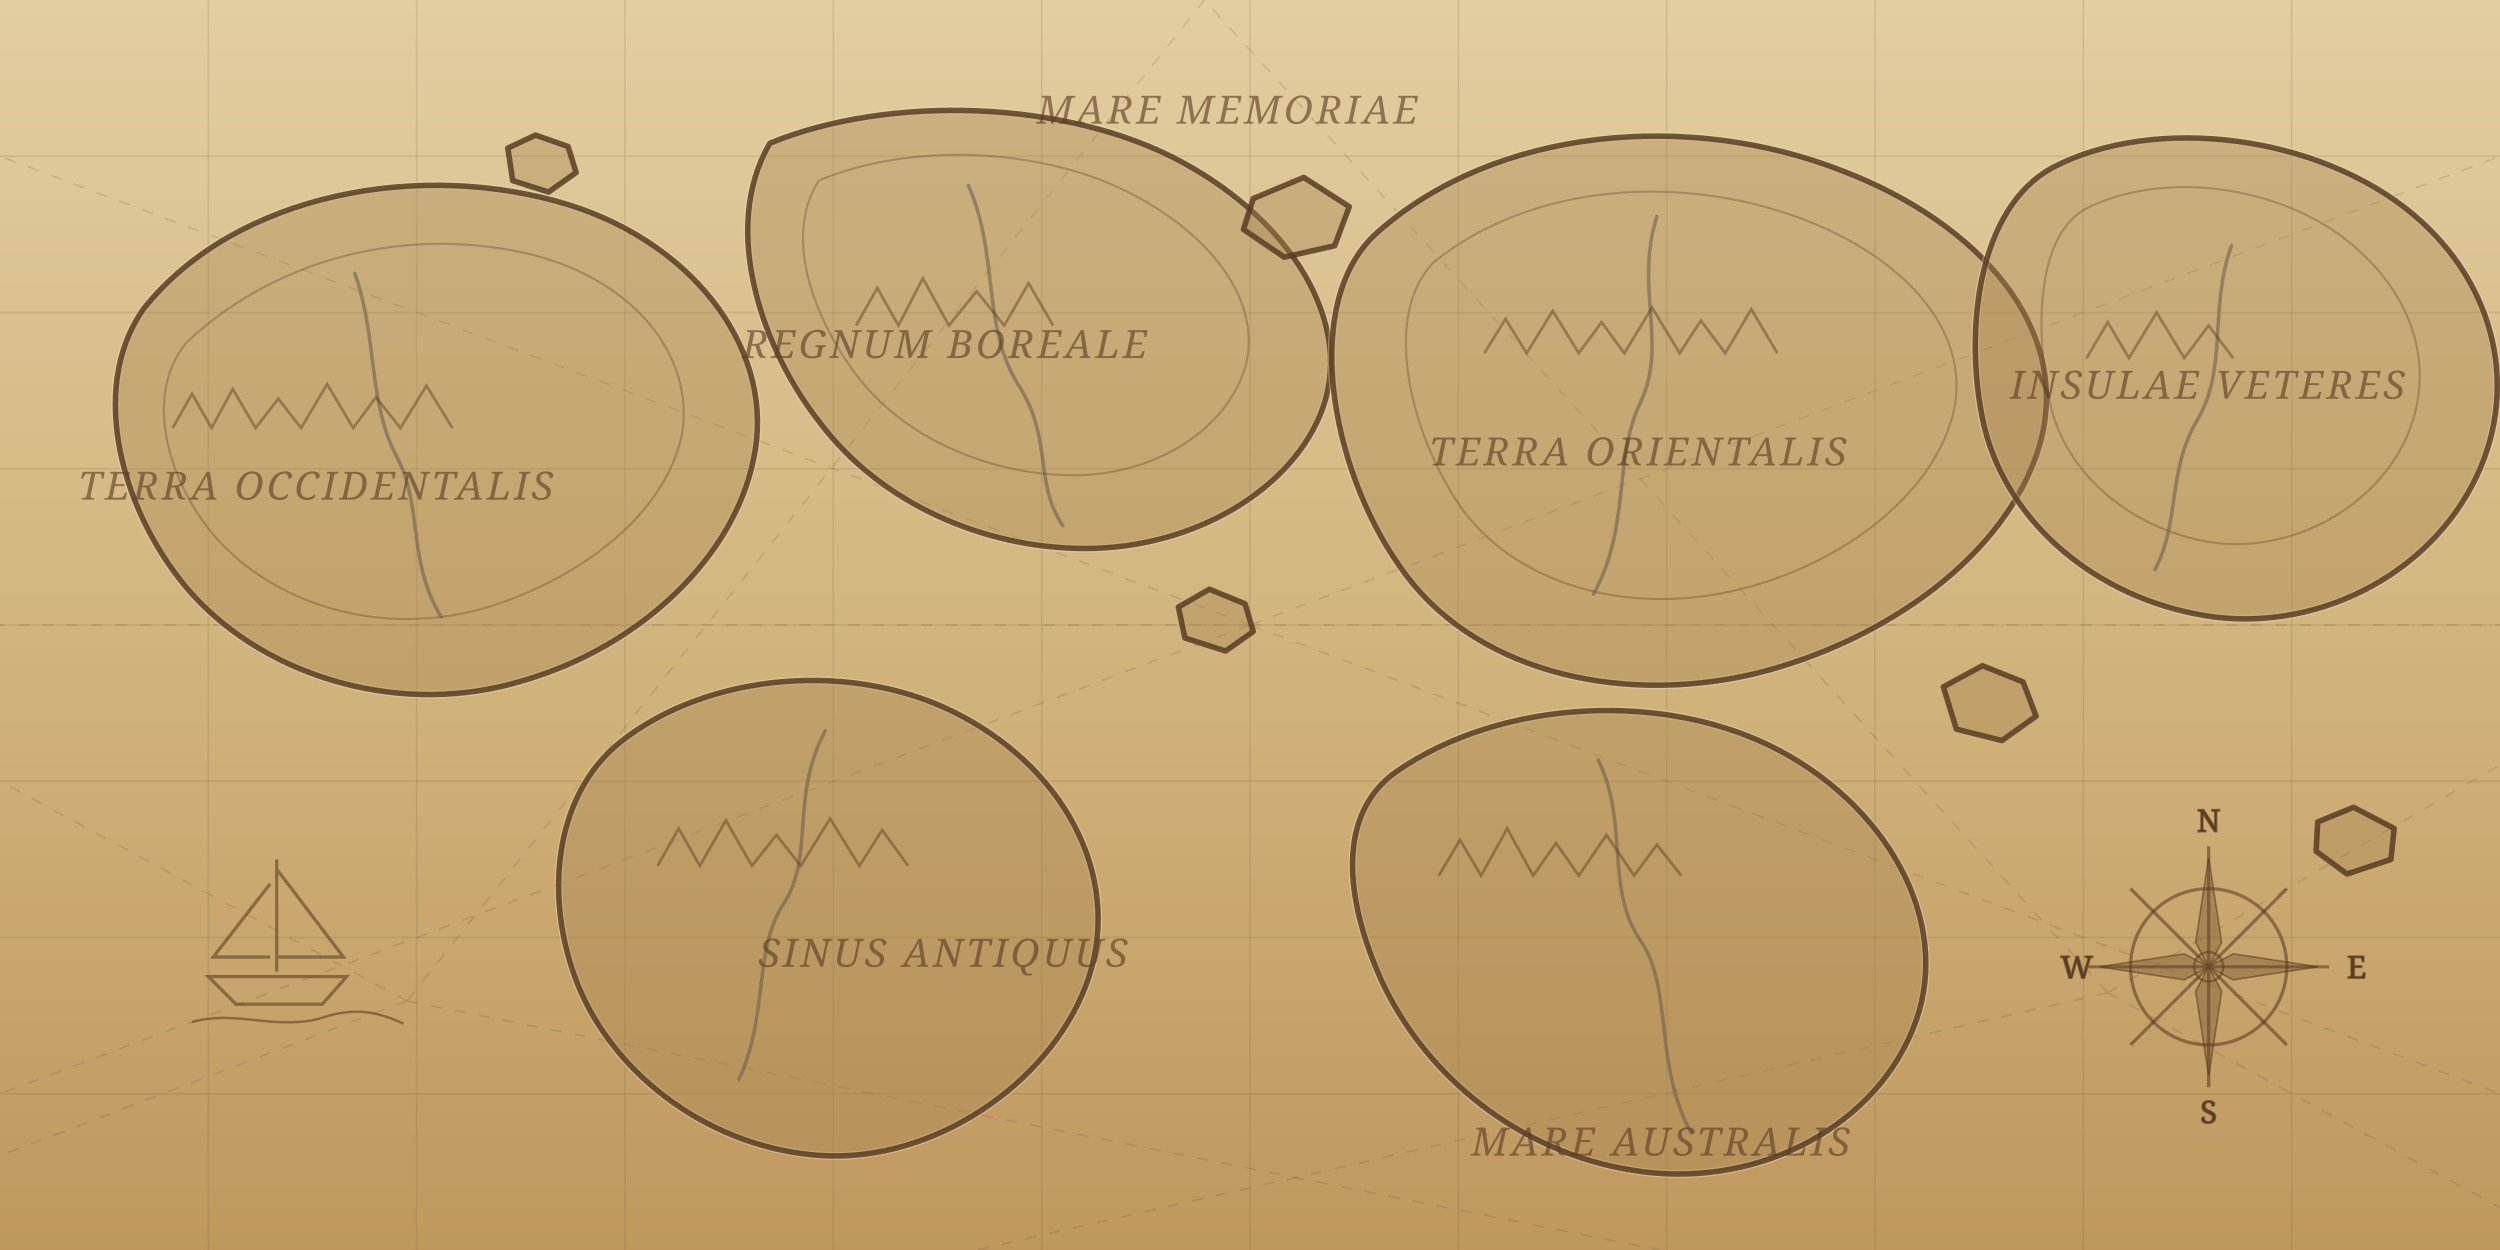
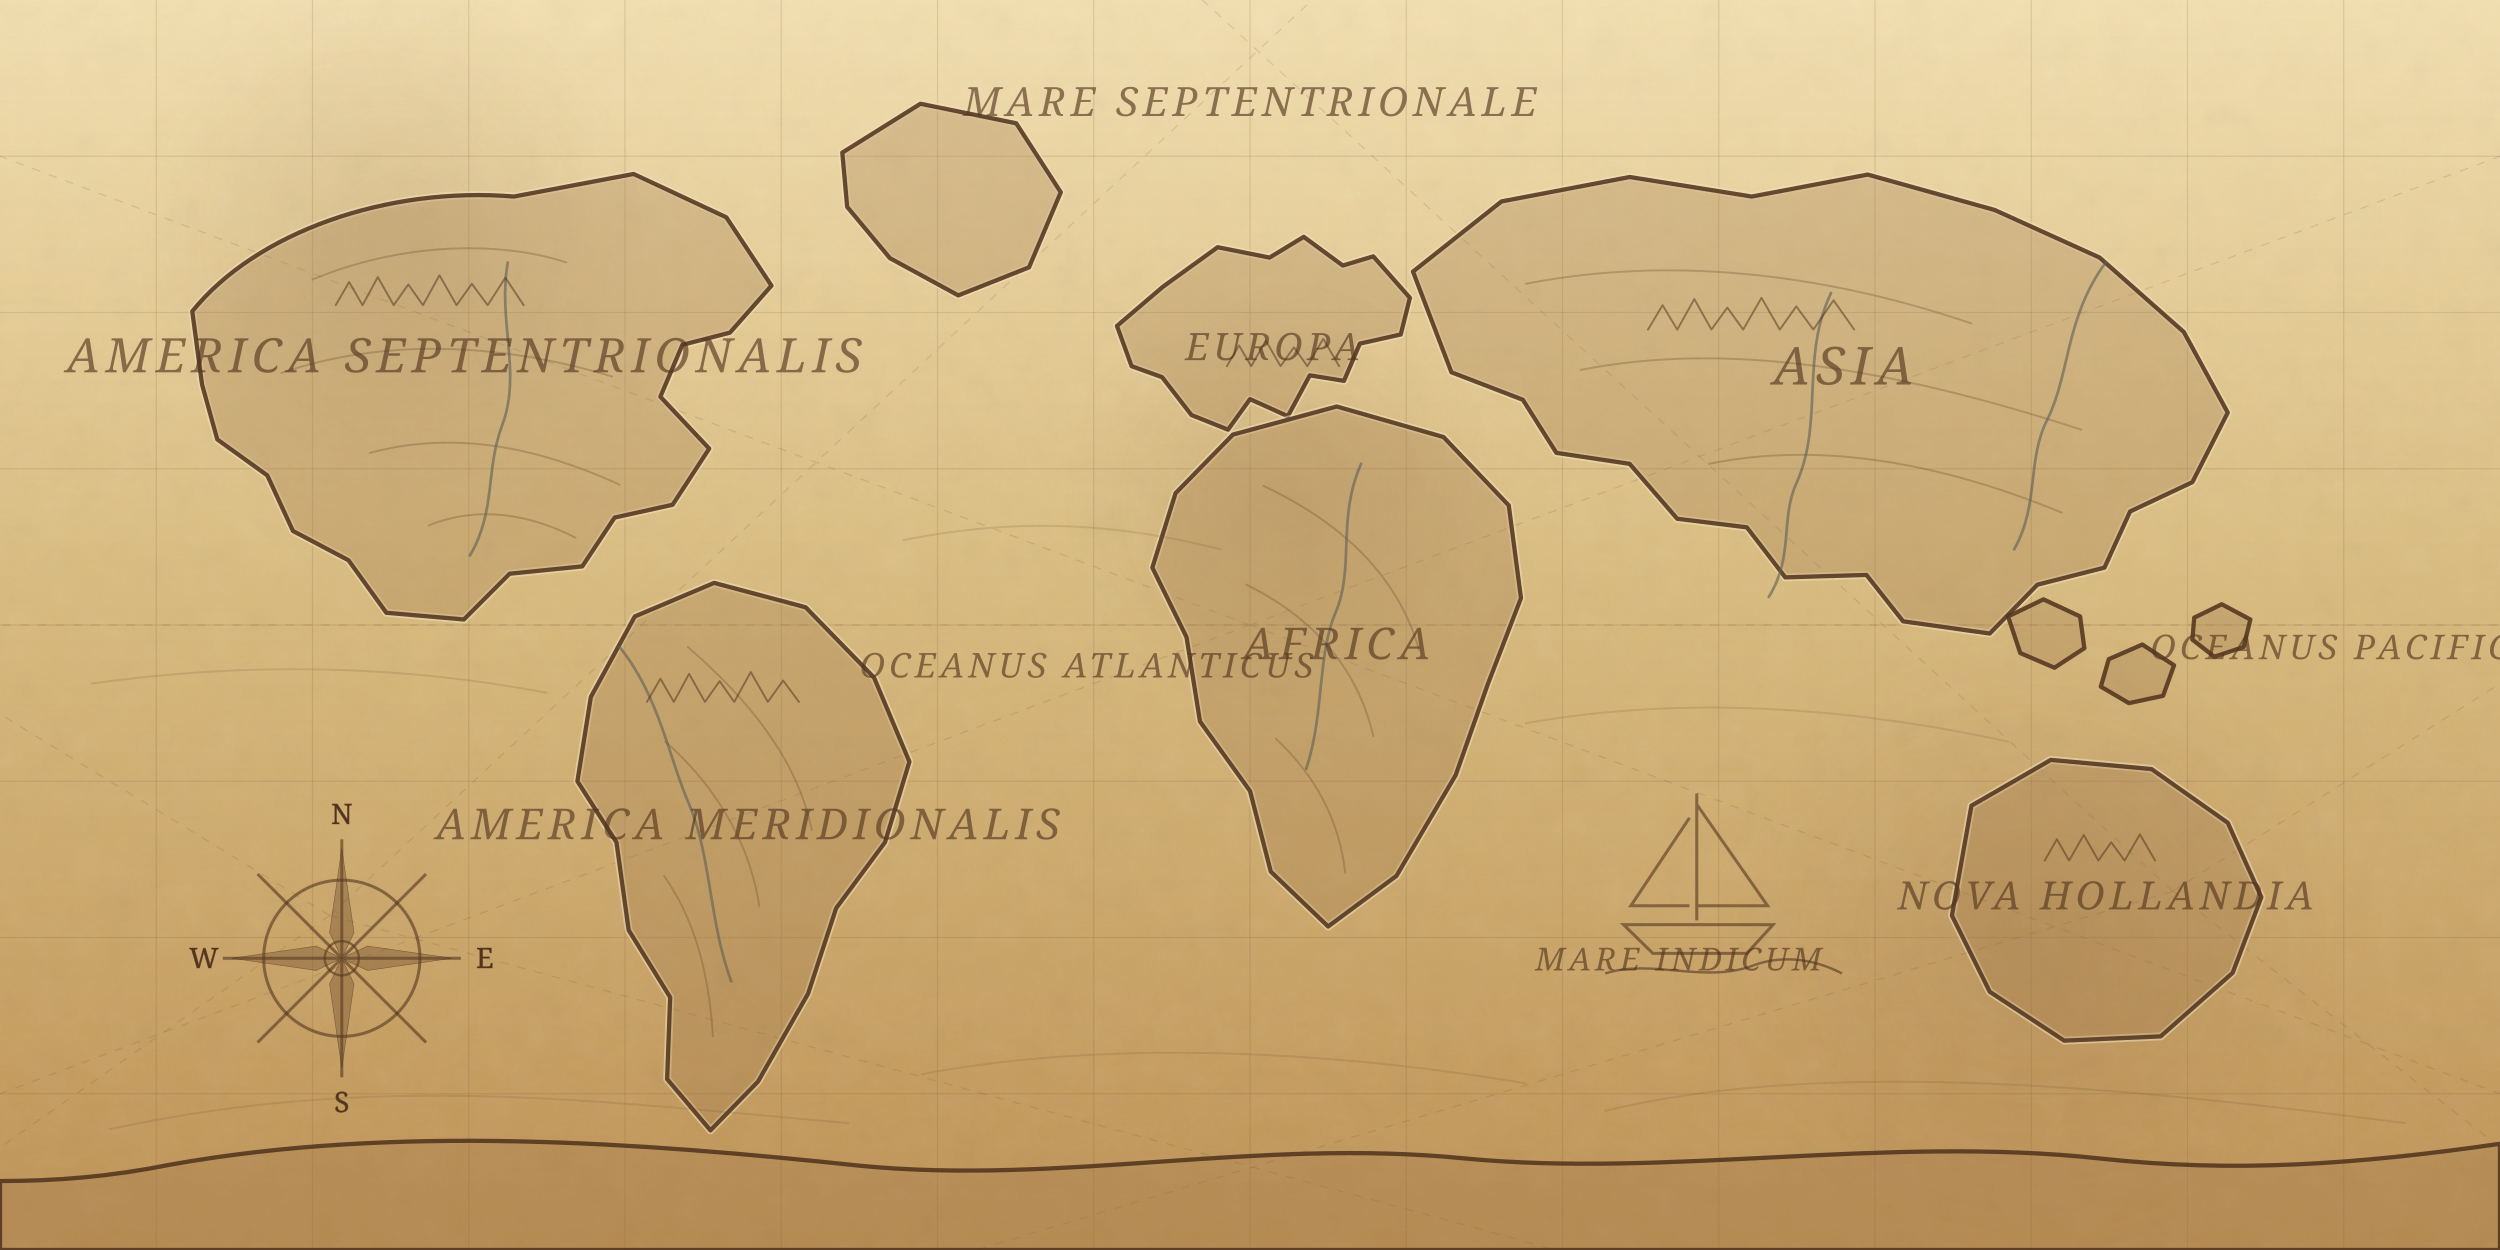
- <svg xmlns="http://www.w3.org/2000/svg" width="1536" height="768" viewBox="0 0 1536 768">
+ <svg xmlns="http://www.w3.org/2000/svg" width="4096" height="2048" viewBox="0 0 4096 2048">
  <defs>
    <linearGradient id="paper" x1="0" y1="0" x2="0" y2="1">
-       <stop offset="0" stop-color="#ead7aa" />
-       <stop offset=".52" stop-color="#d7bb82" />
-       <stop offset="1" stop-color="#c39b60" />
+       <stop offset="0" stop-color="#f2dfb0" />
+       <stop offset=".48" stop-color="#d8ba7d" />
+       <stop offset="1" stop-color="#bd9154" />
    </linearGradient>
-     <filter id="papergrain" x="-10%" y="-10%" width="120%" height="120%">
-       <feTurbulence type="fractalNoise" baseFrequency=".035" numOctaves="4" seed="17" result="noise" />
-       <feColorMatrix in="noise" type="saturate" values="0" />
+     <radialGradient id="stain">
+       <stop offset="0" stop-color="#6f4726" stop-opacity=".13" />
+       <stop offset="1" stop-color="#6f4726" stop-opacity="0" />
+     </radialGradient>
+     <filter id="grain" x="-10%" y="-10%" width="120%" height="120%">
+       <feTurbulence type="fractalNoise" baseFrequency=".018" numOctaves="4" seed="27" />
+       <feColorMatrix type="saturate" values="0" />
      <feComponentTransfer>
-         <feFuncA type="table" tableValues="0 .10" />
+         <feFuncA type="table" tableValues="0 .13" />
      </feComponentTransfer>
-       <feBlend in="SourceGraphic" mode="multiply" />
    </filter>
-     <style>.grid{stroke:#6f5132;stroke-opacity:.16;stroke-width:1}.coastHalo{fill:none;stroke:#f2dfb5;stroke-opacity:.38;stroke-width:5}.coast{fill:#a8834e;fill-opacity:.36;stroke:#543820;stroke-opacity:.82;stroke-width:3.4;stroke-linejoin:round}.inner{fill:none;stroke:#67472a;stroke-opacity:.36;stroke-width:1.3}.river{fill:none;stroke:#665c49;stroke-opacity:.55;stroke-width:2.2;stroke-linecap:round}.mountain{fill:none;stroke:#5c3c22;stroke-opacity:.46;stroke-width:1.7}.rhumb{fill:none;stroke:#5f4227;stroke-opacity:.17;stroke-width:1;stroke-dasharray:7 8}.label{fill:#5d3e25;fill-opacity:.63;font:italic 24px Georgia,serif;letter-spacing:.08em}.small{font-size:18px;fill-opacity:.52}.orn{fill:none;stroke:#56391f;stroke-opacity:.56}</style>
+     <style>
+     .grid{fill:none;stroke:#6b4c2f;stroke-opacity:.16;stroke-width:2}
+     .coastHalo{fill:none;stroke:#f5e5bd;stroke-opacity:.50;stroke-width:13;stroke-linejoin:round}
+     .land{fill:#9c7648;fill-opacity:.27;stroke:#50331e;stroke-opacity:.86;stroke-width:7;stroke-linejoin:round}
+     .inner{fill:none;stroke:#6d4a2b;stroke-opacity:.31;stroke-width:3.2;stroke-linecap:round}
+     .river{fill:none;stroke:#5f6258;stroke-opacity:.62;stroke-width:4.5;stroke-linecap:round}
+     .mount{fill:none;stroke:#51341e;stroke-opacity:.52;stroke-width:3.2;stroke-linecap:round;stroke-linejoin:round}
+     .rhumb{fill:none;stroke:#624126;stroke-opacity:.16;stroke-width:2;stroke-dasharray:14 15}
+     .label{fill:#54361f;fill-opacity:.64;font-family:Georgia,serif;font-style:italic;letter-spacing:.12em;text-anchor:middle}
+     .orn{fill:none;stroke:#50331e;stroke-opacity:.58}
+   </style>
  </defs>
-   <rect width="1536" height="768" fill="url(#paper)" />
-   <rect width="1536" height="768" fill="#8a6a40" opacity=".08" filter="url(#papergrain)" />
-   <g>
-     <path class="grid" d="M0 96H1536M0 192H1536M0 288H1536M0 384H1536M0 480H1536M0 576H1536M0 672H1536" />
-     <path class="grid" d="M128 0V768M256 0V768M384 0V768M512 0V768M640 0V768M768 0V768M896 0V768M1024 0V768M1152 0V768M1280 0V768M1408 0V768" />
+   <rect width="4096" height="2048" fill="url(#paper)" />
+   <rect width="4096" height="2048" filter="url(#grain)" opacity=".62" />
+   <circle cx="640" cy="390" r="420" fill="url(#stain)" />
+   <circle cx="3330" cy="1540" r="520" fill="url(#stain)" />
+   <circle cx="2100" cy="820" r="360" fill="url(#stain)" />
+   <g class="grid">
+     <path d="M0 256H4096M0 512H4096M0 768H4096M0 1024H4096M0 1280H4096M0 1536H4096M0 1792H4096" />
+     <path d="M256 0V2048M512 0V2048M768 0V2048M1024 0V2048M1280 0V2048M1536 0V2048M1792 0V2048M2048 0V2048M2304 0V2048M2560 0V2048M2816 0V2048M3072 0V2048M3328 0V2048M3584 0V2048M3840 0V2048" />
  </g>
  <g class="rhumb">
-     <path d="M768 384L0 96M768 384L0 384M768 384L0 672M768 384L1536 96M768 384L1536 384M768 384L1536 672" />
-     <path d="M250 615L0 480M250 615L0 710M250 615L740 0M250 615L1020 768" />
-     <path d="M1295 610L1536 470M1295 610L1536 742M1295 610L740 0M1295 610L600 768" />
+     <path d="M2048 1024L0 256M2048 1024L0 1024M2048 1024L0 1792M2048 1024L4096 256M2048 1024L4096 1024M2048 1024L4096 1792" />
+     <path d="M540 1500L0 1170M540 1500L0 1880M540 1500L2150 0M540 1500L2550 2048" />
+     <path d="M3560 1460L4096 1120M3560 1460L4096 1880M3560 1460L1970 0M3560 1460L1600 2048" />
  </g>
  <g>
-     <path class="coastHalo" d="M88 190C145 118 260 98 350 126C429 151 477 218 463 282C451 342 394 397 322 418C248 441 165 417 118 365C76 318 53 240 88 190Z" />
-     <path class="coast" d="M88 190C145 118 260 98 350 126C429 151 477 218 463 282C451 342 394 397 322 418C248 441 165 417 118 365C76 318 53 240 88 190Z" />
-     <path class="inner" d="M115 210C175 154 258 139 329 157C389 173 427 218 419 267C408 318 355 355 303 372C237 393 173 372 137 335C105 302 86 244 115 210Z" />
-     <path class="coastHalo" d="M473 88C546 58 656 61 727 100C793 136 831 197 813 250C795 301 733 337 667 337C604 337 541 309 504 260C469 216 442 141 473 88Z" />
-     <path class="coast" d="M473 88C546 58 656 61 727 100C793 136 831 197 813 250C795 301 733 337 667 337C604 337 541 309 504 260C469 216 442 141 473 88Z" />
-     <path class="inner" d="M503 111C557 88 636 90 691 117C746 144 776 187 765 226C752 267 706 292 660 292C609 292 558 270 529 234C502 200 480 147 503 111Z" />
-     <path class="coastHalo" d="M846 143C919 78 1038 68 1132 105C1216 137 1274 202 1253 274C1233 341 1159 394 1078 414C992 434 903 411 860 348C817 287 799 185 846 143Z" />
-     <path class="coast" d="M846 143C919 78 1038 68 1132 105C1216 137 1274 202 1253 274C1233 341 1159 394 1078 414C992 434 903 411 860 348C817 287 799 185 846 143Z" />
-     <path class="inner" d="M881 161C942 112 1033 107 1106 134C1173 159 1214 207 1199 258C1184 308 1127 349 1065 363C999 378 934 359 900 315C867 270 848 194 881 161Z" />
-     <path class="coastHalo" d="M1261 103C1324 70 1425 83 1483 132C1534 175 1549 241 1519 298C1487 359 1414 391 1348 377C1283 364 1230 317 1218 257C1207 203 1215 128 1261 103Z" />
-     <path class="coast" d="M1261 103C1324 70 1425 83 1483 132C1534 175 1549 241 1519 298C1487 359 1414 391 1348 377C1283 364 1230 317 1218 257C1207 203 1215 128 1261 103Z" />
-     <path class="inner" d="M1282 128C1330 104 1403 114 1446 151C1487 186 1497 233 1476 274C1452 319 1398 342 1352 332C1305 322 1267 288 1259 245C1251 206 1250 145 1282 128Z" />
-     <path class="coastHalo" d="M381 456C435 413 526 405 591 440C657 475 691 543 667 606C644 666 574 714 505 710C438 706 378 662 355 605C334 552 340 489 381 456Z" />
-     <path class="coast" d="M381 456C435 413 526 405 591 440C657 475 691 543 667 606C644 666 574 714 505 710C438 706 378 662 355 605C334 552 340 489 381 456Z" />
-     <path class="coastHalo" d="M858 474C923 429 1025 424 1095 462C1163 499 1201 571 1175 633C1149 696 1075 731 1003 719C933 708 876 661 849 603C826 552 821 500 858 474Z" />
-     <path class="coast" d="M858 474C923 429 1025 424 1095 462C1163 499 1201 571 1175 633C1149 696 1075 731 1003 719C933 708 876 661 849 603C826 552 821 500 858 474Z" />
-   </g>
-   <g class="coast">
-     <path d="M770 122l31-13 28 18-9 24-31 7-25-17Z" />
-     <path d="M724 373l19-11 22 9 5 17-17 12-25-8Z" />
-     <path d="M1194 422l24-13 25 10 8 21-21 15-28-7Z" />
-     <path d="M312 91l17-8 20 7 5 16-17 12-22-7Z" />
-     <path d="M1424 505l22-9 25 13-2 19-27 9-19-14Z" />
+     <path class="coastHalo" d="M315 510C420 380 635 305 842 322L1038 285L1190 356L1264 468L1196 545L1118 565L1082 650L1162 735L1102 827L1007 848L954 928L835 940L760 1015L633 1004L571 918L480 870L438 779L356 720L331 630L315 510Z" />
+     <path class="land" d="M315 510C420 380 635 305 842 322L1038 285L1190 356L1264 468L1196 545L1118 565L1082 650L1162 735L1102 827L1007 848L954 928L835 940L760 1015L633 1004L571 918L480 870L438 779L356 720L331 630L315 510Z" />
+     <path class="inner" d="M512 458C650 400 812 392 928 430M461 611C625 555 815 560 1003 617M606 742C741 706 875 730 1015 794M702 861C783 828 867 842 943 881" />
+     <path class="coastHalo" d="M1380 250L1508 170L1665 202L1738 315L1686 438L1570 484L1458 423L1388 339Z" />
+     <path class="land" d="M1380 250L1508 170L1665 202L1738 315L1686 438L1570 484L1458 423L1388 339Z" />
+     <path class="coastHalo" d="M1040 1010L1170 955L1320 995L1432 1110L1490 1248L1450 1380L1370 1488L1324 1628L1242 1772L1164 1852L1093 1768L1098 1634L1030 1524L1010 1380L946 1280L968 1142Z" />
+     <path class="land" d="M1040 1010L1170 955L1320 995L1432 1110L1490 1248L1450 1380L1370 1488L1324 1628L1242 1772L1164 1852L1093 1768L1098 1634L1030 1524L1010 1380L946 1280L968 1142Z" />
+     <path class="inner" d="M1127 1060C1228 1148 1306 1244 1330 1360M1090 1215C1162 1278 1227 1370 1244 1485M1088 1435C1132 1498 1161 1580 1168 1698" />
+     <path class="coastHalo" d="M1905 470L1995 405L2080 422L2136 388L2200 435L2250 420L2310 488L2295 548L2228 563L2202 624L2146 615L2110 682L2048 654L2012 704L1952 680L1904 618L1854 600L1830 534Z" />
+     <path class="land" d="M1905 470L1995 405L2080 422L2136 388L2200 435L2250 420L2310 488L2295 548L2228 563L2202 624L2146 615L2110 682L2048 654L2012 704L1952 680L1904 618L1854 600L1830 534Z" />
+     <path class="coastHalo" d="M2020 712L2190 666L2365 716L2472 828L2492 980L2438 1120L2385 1270L2288 1435L2176 1518L2082 1428L2048 1296L1966 1182L1944 1044L1888 930L1926 808Z" />
+     <path class="land" d="M2020 712L2190 666L2365 716L2472 828L2492 980L2438 1120L2385 1270L2288 1435L2176 1518L2082 1428L2048 1296L1966 1182L1944 1044L1888 930L1926 808Z" />
+     <path class="inner" d="M2070 796C2195 855 2290 941 2325 1065M2042 958C2147 1009 2224 1092 2250 1206M2090 1210C2160 1275 2195 1350 2204 1430" />
+     <path class="coastHalo" d="M2315 445L2460 330L2670 290L2870 322L3060 286L3268 344L3440 422L3578 544L3650 676L3592 790L3490 838L3448 930L3338 958L3260 1038L3118 1018L3058 942L2925 946L2862 864L2748 850L2670 760L2550 742L2495 655L2378 610Z" />
+     <path class="land" d="M2315 445L2460 330L2670 290L2870 322L3060 286L3268 344L3440 422L3578 544L3650 676L3592 790L3490 838L3448 930L3338 958L3260 1038L3118 1018L3058 942L2925 946L2862 864L2748 850L2670 760L2550 742L2495 655L2378 610Z" />
+     <path class="inner" d="M2500 465C2730 420 2980 445 3230 530M2590 606C2825 560 3090 600 3410 704M2800 760C2985 722 3185 760 3378 840" />
+     <path class="land" d="M3290 1010L3348 982L3408 1010L3415 1062L3366 1094L3310 1070Z M3455 1080L3510 1056L3562 1090L3544 1140L3488 1152L3442 1125Z M3595 1012L3640 990L3687 1015L3676 1060L3628 1076L3592 1048Z" />
+     <path class="coastHalo" d="M3230 1320L3360 1245L3525 1260L3650 1348L3705 1470L3658 1594L3540 1698L3382 1705L3260 1625L3198 1500Z" />
+     <path class="land" d="M3230 1320L3360 1245L3525 1260L3650 1348L3705 1470L3658 1594L3540 1698L3382 1705L3260 1625L3198 1500Z" />
+     <path class="land" d="M280 1908C650 1842 1050 1872 1410 1910C1740 1942 2060 1864 2400 1898C2735 1930 3090 1860 3440 1898C3660 1922 3860 1908 4096 1874V2048H0V1935C92 1935 180 1928 280 1908Z" fill-opacity=".20" />
  </g>
  <g class="river">
-     <path d="M218 168C232 207 226 248 244 281C260 312 250 344 271 379" />
-     <path d="M595 114C614 157 603 201 626 237C647 270 635 296 653 323" />
-     <path d="M1018 133C1004 177 1025 211 1008 247C991 282 1002 324 979 365" />
-     <path d="M1371 151C1357 190 1369 226 1350 258C1331 291 1340 319 1324 350" />
-     <path d="M507 449C485 491 501 526 481 556C463 584 472 625 454 663" />
-     <path d="M982 467C1001 506 986 546 1008 578C1028 607 1016 654 1039 696" />
+     <path d="M832 430C815 525 855 610 823 696C795 770 813 837 770 910" />
+     <path d="M1015 1060C1080 1140 1095 1240 1130 1320C1165 1404 1162 1510 1198 1608" />
+     <path d="M2230 760C2190 850 2220 930 2188 1004C2158 1075 2170 1170 2140 1260" />
+     <path d="M3000 480C2950 585 2988 690 2944 790C2916 850 2940 910 2898 978" />
+     <path d="M3450 430C3384 520 3392 610 3355 686C3320 754 3342 825 3300 900" />
  </g>
-   <g class="mountain">
-     <path d="M106 263l12-21 12 21 13-24 14 24 14-18 14 18 16-27 16 27 14-19 15 19 16-26 16 26" />
-     <path d="M526 200l13-23 13 23 15-29 16 29 17-21 17 21 15-26 15 26" />
-     <path d="M912 217l13-21 13 21 16-26 16 26 14-19 14 19 17-28 17 28 13-20 15 20 16-27 16 27" />
-     <path d="M1282 220l13-22 13 22 17-28 17 28 15-20 15 20" />
-     <path d="M404 532l13-23 13 23 16-28 16 28 15-19 15 19 18-29 18 29 14-22 16 22" />
-     <path d="M884 538l13-22 13 22 16-29 16 29 14-20 14 20 17-25 17 25 14-19 15 19" />
+   <g class="mount">
+     <path d="M550 500l22-38 22 38 25-46 26 46 24-34 24 34 27-49 28 49 25-35 26 35 29-45 30 45" />
+     <path d="M1060 1150l22-38 22 38 25-46 26 46 24-34 24 34 27-49 28 49 25-35 26 35" />
+     <path d="M2010 600l20-34 20 34 24-42 24 42 22-31 22 31 26-45 26 45" />
+     <path d="M2700 540l24-40 24 40 28-50 28 50 26-36 26 36 30-52 30 52 27-38 28 38 33-48 34 48" />
+     <path d="M3350 1410l20-35 20 35 24-42 24 42 21-30 22 30 25-43 25 43" />
  </g>
  <g>
-     <text class="label" x="48" y="307">TERRA OCCIDENTALIS</text>
-     <text class="label" x="456" y="220">REGNUM BOREALE</text>
-     <text class="label" x="878" y="286">TERRA ORIENTALIS</text>
-     <text class="label" x="1235" y="245">INSULAE VETERES</text>
-     <text class="label" x="466" y="594">SINUS ANTIQUUS</text>
-     <text class="label" x="904" y="710">MARE AUSTRALIS</text>
-     <text class="label" x="637" y="76">MARE MEMORIAE</text>
+     <text class="label" x="760" y="610" font-size="78">AMERICA SEPTENTRIONALIS</text>
+     <text class="label" x="1225" y="1375" font-size="70">AMERICA MERIDIONALIS</text>
+     <text class="label" x="2085" y="590" font-size="62">EUROPA</text>
+     <text class="label" x="2190" y="1080" font-size="72">AFRICA</text>
+     <text class="label" x="3020" y="630" font-size="86">ASIA</text>
+     <text class="label" x="3450" y="1490" font-size="64">NOVA HOLLANDIA</text>
+     <text class="label" x="2048" y="190" font-size="66">MARE SEPTENTRIONALE</text>
+     <text class="label" x="1780" y="1110" font-size="56">OCEANUS ATLANTICUS</text>
+     <text class="label" x="3860" y="1080" font-size="56">OCEANUS PACIFICUS</text>
+     <text class="label" x="2750" y="1590" font-size="52">MARE INDICUM</text>
  </g>
-   <g class="orn" id="compass" transform="translate(1357 594)">
-     <circle r="48" stroke-width="2" />
-     <circle r="9" stroke-width="1.5" />
-     <path d="M0-74V74M-74 0H74M-48-48L48 48M48-48L-48 48" stroke-width="2" />
-     <path d="M0-67L8-15L0 0L-8-15ZM67 0L15 8L0 0L15-8ZM0 67L-8 15L0 0L8 15ZM-67 0L-15-8L0 0L-15 8Z" fill="#6a4828" fill-opacity=".36" />
-     <text x="0" y="-83" fill="#5d3e25" font-family="Georgia" font-size="19" text-anchor="middle">N</text>
-     <text x="85" y="7" fill="#5d3e25" font-family="Georgia" font-size="19">E</text>
-     <text x="0" y="96" fill="#5d3e25" font-family="Georgia" font-size="19" text-anchor="middle">S</text>
-     <text x="-91" y="7" fill="#5d3e25" font-family="Georgia" font-size="19">W</text>
+   <g class="orn" transform="translate(560 1570)">
+     <circle r="128" stroke-width="5" />
+     <circle r="28" stroke-width="4" />
+     <path d="M0-195V195M-195 0H195M-138-138L138 138M138-138L-138 138" stroke-width="5" />
+     <path d="M0-180L20-42L0 0L-20-42ZM180 0L42 20L0 0L42-20ZM0 180L-20 42L0 0L20 42ZM-180 0L-42-20L0 0L-42 20Z" fill="#664326" fill-opacity=".34" />
+     <text x="0" y="-220" fill="#53351f" font-family="Georgia" font-size="46" text-anchor="middle">N</text>
+     <text x="220" y="16" fill="#53351f" font-family="Georgia" font-size="46">E</text>
+     <text x="0" y="252" fill="#53351f" font-family="Georgia" font-size="46" text-anchor="middle">S</text>
+     <text x="-250" y="16" fill="#53351f" font-family="Georgia" font-size="46">W</text>
  </g>
-   <g class="orn" transform="translate(170 576)" stroke-width="2">
-     <path d="M-42 24H43L28 41H-25Z" />
-     <path d="M0 21V-48M0-42L41 12H0M-4-33L-39 12H-4" />
-     <path d="M-52 52C-25 44 1 58 29 49C50 42 65 47 78 53" stroke-width="1.5" />
+   <g class="orn" transform="translate(2780 1450)" stroke-width="5">
+     <path d="M-120 65H125L82 112H-72Z" />
+     <path d="M0 58V-150M0-132L116 34H0M-12-110L-108 34H-12" />
+     <path d="M-150 145C-75 120 12 162 92 132C145 112 198 124 238 145" stroke-width="4" />
+   </g>
+   <g class="inner" opacity=".55">
+     <path d="M180 1850C620 1755 980 1805 1390 1840M1510 1760C1800 1705 2160 1718 2500 1775M2630 1820C3000 1730 3510 1785 3940 1840" />
+     <path d="M150 1120C420 1082 670 1092 895 1135M1480 885C1680 845 1840 860 2000 900M2500 1185C2780 1135 3060 1165 3290 1215" />
  </g>
</svg>
